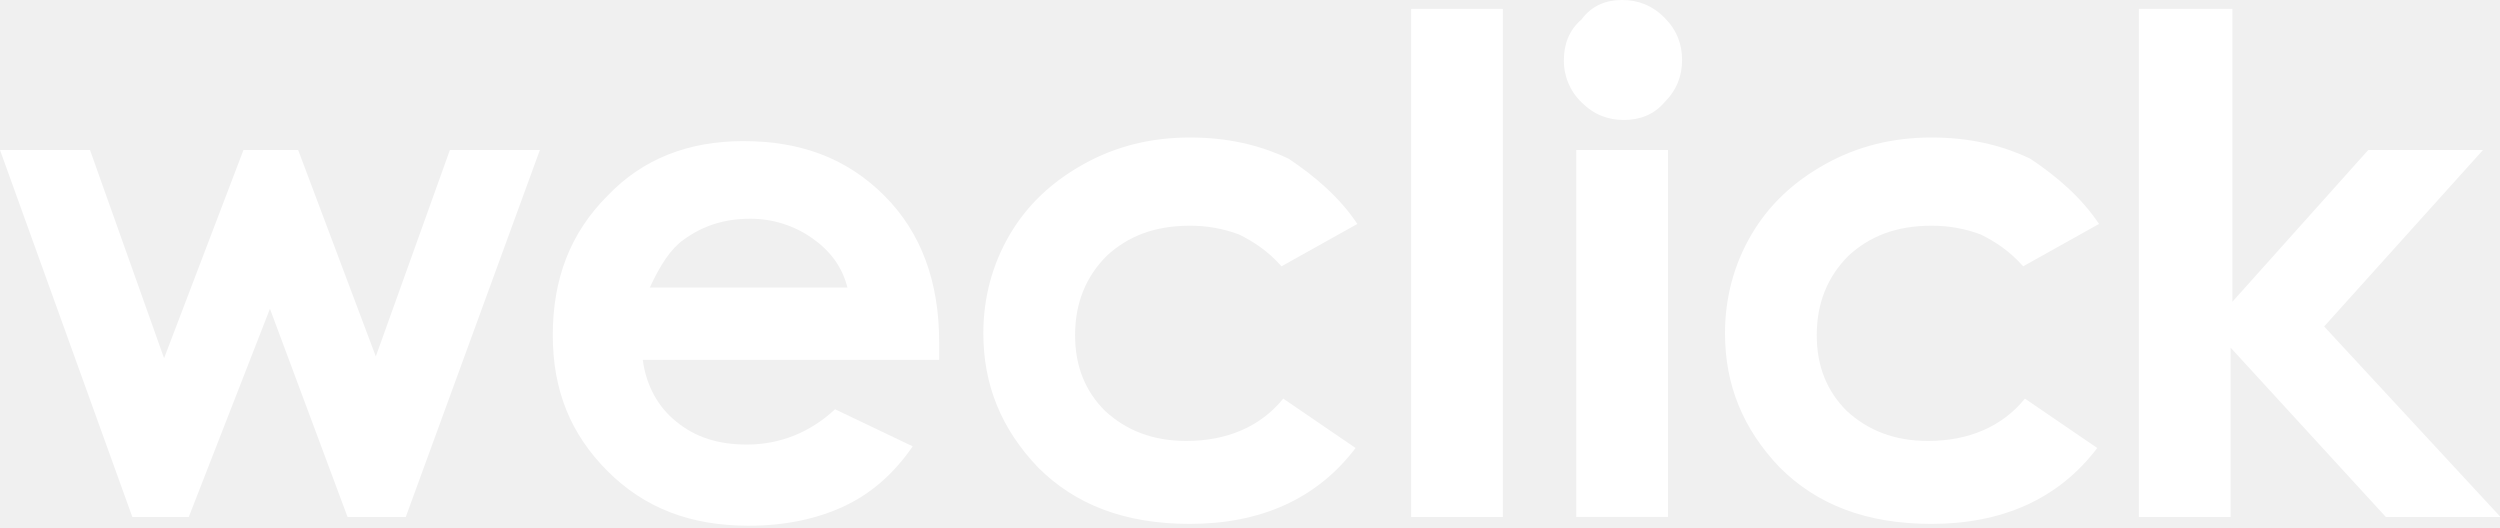
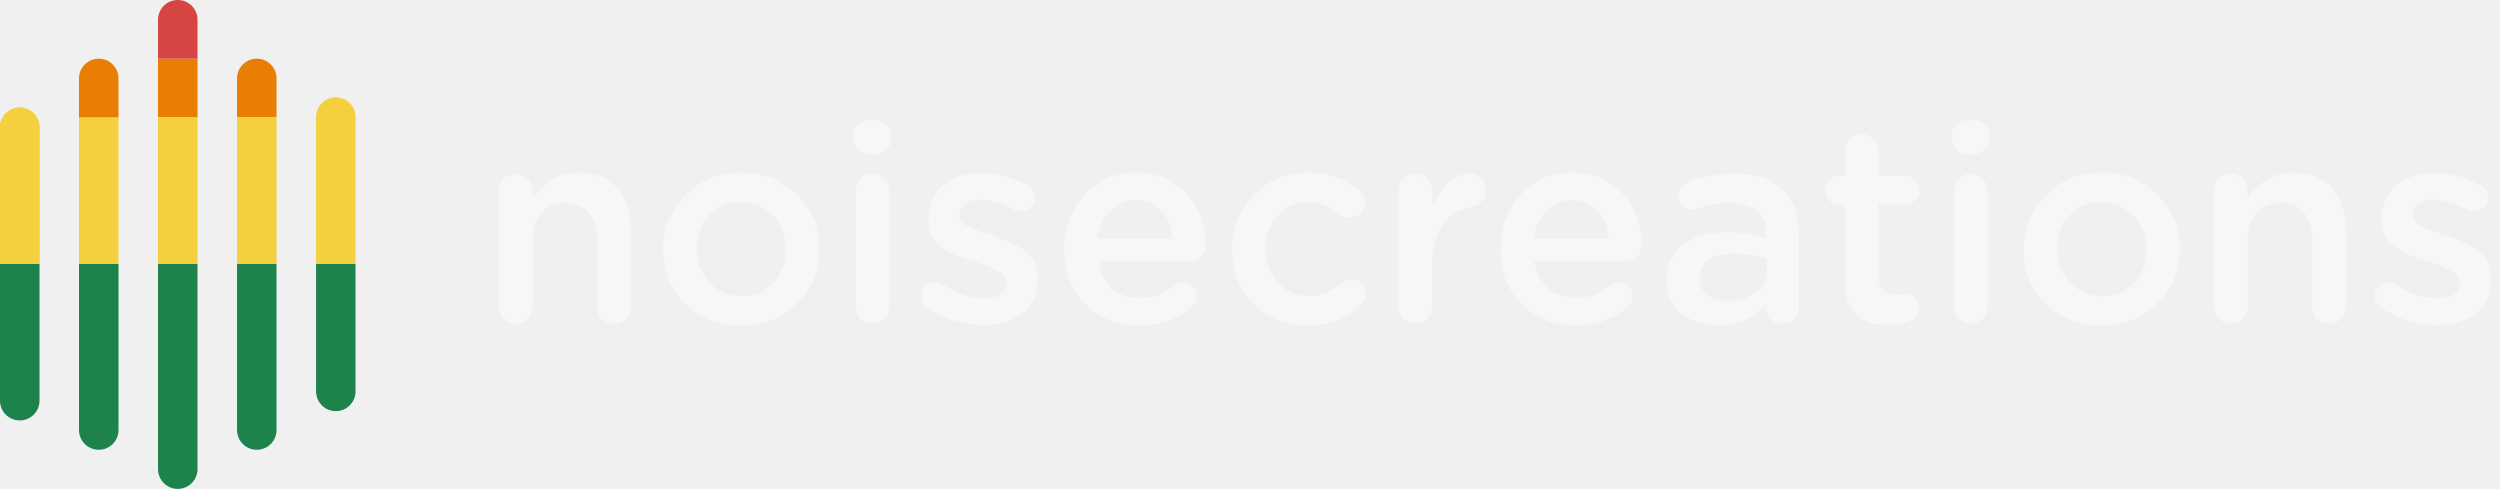
- <svg xmlns="http://www.w3.org/2000/svg" xmlns:xlink="http://www.w3.org/1999/xlink" width="90" height="19" viewBox="0 0 90 19">
-   <use fill="#FFF" transform="translate(0 5.4)" xlink:href="#path0_fill" />
-   <use fill="#FFF" transform="translate(19.9 5.08)" xlink:href="#path1_fill" />
-   <use fill="#FFF" transform="translate(35.4 4.95)" xlink:href="#path2_fill" />
-   <use fill="#FFF" transform="translate(50.8 .32)" xlink:href="#path3_fill" />
-   <use fill="#FFF" transform="translate(56.3)" xlink:href="#path4_fill" />
-   <use fill="#FFF" transform="translate(62.1 4.95)" xlink:href="#path5_fill" />
-   <use fill="#FFF" transform="translate(77 .32)" xlink:href="#path6_fill" />
-   <defs>
-     <path id="path0_fill" d="M0 0h3.24l2.667 7.495L8.765 0h1.969l2.795 7.431L16.196 0h3.24l-4.828 13.211h-2.096L9.718 5.716l-2.922 7.495H4.764L0 0z" />
-     <path id="path1_fill" d="M13.91 7.876H3.24c.126.952.57 1.715 1.206 2.223.699.571 1.524.825 2.54.825 1.207 0 2.287-.444 3.176-1.27l2.795 1.334c-.699 1.016-1.524 1.715-2.477 2.16-.953.444-2.096.698-3.43.698-2.096 0-3.747-.635-5.081-1.969C.635 10.543 0 8.956 0 6.987c0-2.033.635-3.684 1.969-5.018C3.239.635 4.891 0 6.859 0c2.097 0 3.748.635 5.082 1.969C13.274 3.303 13.91 5.08 13.91 7.24v.635zm-3.303-2.604c-.19-.762-.635-1.334-1.27-1.779a3.85 3.85 0 0 0-2.223-.698c-.953 0-1.715.254-2.414.762-.445.317-.826.889-1.207 1.715h7.114z" />
-     <path id="path2_fill" d="M13.465 3.112l-2.731 1.525c-.508-.572-1.016-.89-1.524-1.144a4.943 4.943 0 0 0-1.779-.317c-1.27 0-2.223.38-2.985 1.08-.762.762-1.143 1.714-1.143 2.858 0 1.143.38 2.032 1.08 2.73.762.7 1.714 1.08 2.921 1.08 1.461 0 2.668-.508 3.493-1.524l2.604 1.778c-1.397 1.842-3.43 2.732-5.97 2.732-2.35 0-4.128-.699-5.462-2.033C.635 10.48 0 8.892 0 7.05c0-1.27.318-2.477.953-3.557S2.477 1.588 3.62.953C4.764.318 6.034 0 7.431 0c1.334 0 2.477.254 3.557.762.953.635 1.842 1.397 2.477 2.35z" />
-     <path id="path3_fill" d="M0 0h3.303v18.292H0V0z" />
-     <path id="path4_fill" d="M2.096 0c.572 0 1.08.19 1.524.635.445.445.635.953.635 1.524 0 .572-.19 1.08-.635 1.525-.38.444-.889.635-1.46.635-.572 0-1.08-.19-1.525-.635A2.064 2.064 0 0 1 0 2.159C0 1.588.19 1.08.635.7 1.016.19 1.525 0 2.096 0zM.445 5.399h3.302v13.21H.445V5.4z" />
-     <path id="path5_fill" d="M13.465 3.112l-2.731 1.525c-.508-.572-1.016-.89-1.524-1.144a4.943 4.943 0 0 0-1.779-.317c-1.27 0-2.223.38-2.985 1.08-.762.762-1.143 1.714-1.143 2.858 0 1.143.38 2.032 1.08 2.73.762.7 1.714 1.08 2.921 1.08 1.461 0 2.668-.508 3.493-1.524l2.604 1.778c-1.397 1.842-3.43 2.732-5.97 2.732-2.35 0-4.128-.699-5.462-2.033C.635 10.48 0 8.892 0 7.05c0-1.27.318-2.477.953-3.557S2.477 1.588 3.62.953C4.764.318 6.034 0 7.431 0c1.334 0 2.477.254 3.557.762.953.635 1.842 1.397 2.477 2.35z" />
-     <path id="path6_fill" d="M.064 0h3.302v10.543l4.89-5.462h4.13l-5.717 6.352 6.351 6.86H8.892l-5.59-6.098v6.097H0V0h.064z" />
-   </defs>
+ <svg xmlns="http://www.w3.org/2000/svg" width="225" height="44" fill="none">
+   <path d="M0 23.76h3.556v12.302a1.778 1.778 0 1 1-3.556 0V23.76z" fill="#1E824C" />
+   <path d="M0 11.458a1.778 1.778 0 1 1 3.556 0V23.76H0V11.458z" fill="#F4D03F" />
+   <path d="M0 11.458a1.778 1.778 0 1 1 3.556 0V23.76H0V11.458zM7.111 10.56h3.556v13.2H7.11v-13.2z" fill="#F4D03F" />
+   <path d="M7.111 7.058a1.778 1.778 0 0 1 3.556 0v3.502H7.11V7.058zM21.333 7.058a1.778 1.778 0 0 1 3.556 0v3.502h-3.556V7.058zM14.222 5.28h3.556v5.28h-3.556V5.28z" fill="#E87E04" />
+   <path d="M14.222 1.778a1.778 1.778 0 0 1 3.556 0V5.28h-3.556V1.778z" fill="#D64541" />
+   <path d="M28.445 10.578a1.778 1.778 0 1 1 3.555 0V23.76h-3.555V10.578zM21.333 10.56h3.556v13.2h-3.556v-13.2zM14.222 10.56h3.556v13.2h-3.556v-13.2z" fill="#F4D03F" />
+   <path d="M14.222 23.76h3.556v18.462a1.778 1.778 0 0 1-3.556 0V23.76zM21.333 23.76h3.556v14.942a1.778 1.778 0 0 1-3.556 0V23.76zM28.445 23.76H32v11.422a1.778 1.778 0 1 1-3.555 0V23.76zM7.111 23.76h3.556v14.942a1.778 1.778 0 1 1-3.556 0V23.76z" fill="#1E824C" />
+   <path d="M44.9 27.625v-10.45c0-.433.142-.792.425-1.075.3-.3.658-.45 1.075-.45.433 0 .792.15 1.075.45.3.3.45.658.45 1.075v.65c1.067-1.533 2.442-2.3 4.125-2.3 1.467 0 2.617.458 3.45 1.375.833.9 1.25 2.125 1.25 3.675v7.05c0 .417-.142.775-.425 1.075-.283.283-.642.425-1.075.425-.433 0-.8-.142-1.1-.425a1.511 1.511 0 0 1-.425-1.075V21.5c0-1.033-.25-1.825-.75-2.375-.483-.567-1.175-.85-2.075-.85-.883 0-1.6.292-2.15.875-.55.583-.825 1.383-.825 2.4v6.075c0 .417-.15.775-.45 1.075-.283.283-.642.425-1.075.425-.417 0-.775-.142-1.075-.425a1.511 1.511 0 0 1-.425-1.075zM66.678 29.3c-2 0-3.667-.658-5-1.975-1.333-1.333-2-2.95-2-4.85v-.05c0-1.917.675-3.542 2.025-4.875 1.35-1.35 3.025-2.025 5.025-2.025 2 0 3.667.667 5 2 1.35 1.333 2.025 2.95 2.025 4.85v.05c0 1.9-.675 3.525-2.025 4.875-1.35 1.333-3.033 2-5.05 2zm.05-2.65c1.2 0 2.167-.4 2.9-1.2.733-.817 1.1-1.808 1.1-2.975v-.05c0-1.183-.383-2.183-1.15-3-.767-.833-1.733-1.25-2.9-1.25-1.183 0-2.142.408-2.875 1.225-.733.8-1.1 1.792-1.1 2.975v.05c0 1.167.383 2.167 1.15 3 .767.817 1.725 1.225 2.875 1.225zM76.784 12.4v-.15c0-.45.158-.808.475-1.075.333-.267.75-.4 1.25-.4s.908.133 1.225.4c.333.267.5.625.5 1.075v.15c0 .45-.167.817-.5 1.1-.317.267-.725.4-1.225.4-.5 0-.917-.133-1.25-.4-.317-.283-.475-.65-.475-1.1zm.225 15.225v-10.45c0-.433.141-.792.425-1.075.3-.3.658-.45 1.075-.45.416 0 .775.15 1.075.45.3.3.45.658.45 1.075v10.45c0 .417-.15.775-.45 1.075-.284.283-.642.425-1.075.425-.417 0-.775-.142-1.075-.425a1.511 1.511 0 0 1-.425-1.075zm11.503 1.625c-1.817 0-3.492-.525-5.025-1.575-.383-.2-.575-.55-.575-1.05 0-.333.117-.617.35-.85.233-.25.525-.375.875-.375.233 0 .45.058.65.175 1.267.85 2.533 1.275 3.8 1.275.65 0 1.15-.125 1.5-.375.367-.267.55-.617.55-1.05v-.05c0-.633-.883-1.217-2.65-1.75a3.07 3.07 0 0 0-.3-.1c-.6-.167-1.1-.333-1.5-.5a8.701 8.701 0 0 1-1.275-.675c-.45-.3-.792-.675-1.025-1.125-.217-.45-.325-.975-.325-1.575v-.05c0-1.217.442-2.192 1.325-2.925.9-.733 2.025-1.1 3.375-1.1 1.417 0 2.8.358 4.15 1.075.483.25.725.633.725 1.15 0 .35-.125.642-.375.875-.233.233-.525.35-.875.35-.2 0-.4-.05-.6-.15-1.167-.6-2.2-.9-3.1-.9-.567 0-1.017.125-1.35.375-.333.233-.5.542-.5.925v.05c0 .417.225.75.675 1 .45.233 1.133.5 2.05.8a12.824 12.824 0 0 1 1.725.625c.4.167.817.4 1.25.7.45.3.792.667 1.025 1.1.233.433.35.933.35 1.5v.05c0 1.333-.458 2.358-1.375 3.075-.917.717-2.092 1.075-3.525 1.075zm10.274-7.775h6.775c-.1-1.017-.441-1.85-1.025-2.5-.583-.65-1.358-.975-2.325-.975-.916 0-1.683.325-2.3.975-.616.633-.991 1.467-1.125 2.5zm8.525 6.075c-1.3 1.167-2.883 1.75-4.75 1.75-1.933 0-3.55-.633-4.85-1.9-1.283-1.283-1.925-2.933-1.925-4.95v-.05c0-1.917.609-3.542 1.825-4.875 1.217-1.333 2.759-2 4.625-2 1.334 0 2.492.342 3.475 1.025.984.667 1.692 1.483 2.125 2.45.45.95.675 1.958.675 3.025 0 .417-.141.767-.425 1.05-.266.267-.6.4-1 .4h-8.275c.167 1.05.592 1.875 1.275 2.475.684.583 1.525.875 2.525.875 1.15 0 2.192-.383 3.125-1.15.234-.183.492-.275.775-.275.334 0 .617.117.85.35.234.233.35.525.35.875s-.133.658-.4.925zm10.388 1.75c-1.95 0-3.575-.658-4.875-1.975-1.3-1.333-1.95-2.95-1.95-4.85v-.05c0-1.9.65-3.525 1.95-4.875 1.317-1.35 2.959-2.025 4.925-2.025 1.817 0 3.359.55 4.625 1.65.317.283.475.633.475 1.05 0 .383-.141.708-.425.975-.266.267-.591.4-.975.4-.333 0-.633-.1-.9-.3-.9-.75-1.841-1.125-2.825-1.125-1.083 0-1.991.408-2.725 1.225-.733.817-1.1 1.808-1.1 2.975v.05c0 1.183.367 2.183 1.1 3 .75.817 1.7 1.225 2.85 1.225 1.05 0 2.034-.392 2.95-1.175.25-.217.525-.325.825-.325.367 0 .675.133.925.4.25.25.375.558.375.925 0 .4-.141.717-.425.95-1.3 1.25-2.9 1.875-4.8 1.875zm8.182-1.675v-10.45c0-.433.142-.792.425-1.075.3-.3.659-.45 1.075-.45.434 0 .792.15 1.075.45.3.3.45.658.45 1.075v1.35c.367-.85.85-1.542 1.45-2.075.6-.55 1.225-.825 1.875-.825.467 0 .834.142 1.1.425.267.267.4.625.4 1.075 0 .383-.116.708-.35.975-.216.25-.5.408-.85.475-1.116.2-2 .733-2.65 1.6-.65.85-.975 2.033-.975 3.55v3.9c0 .417-.15.775-.45 1.075a1.51 1.51 0 0 1-1.075.425c-.416 0-.775-.142-1.075-.425a1.513 1.513 0 0 1-.425-1.075zm12.163-6.15h6.775c-.1-1.017-.442-1.85-1.025-2.5-.583-.65-1.358-.975-2.325-.975-.917 0-1.683.325-2.3.975-.617.633-.992 1.467-1.125 2.5zm8.525 6.075c-1.3 1.167-2.883 1.75-4.75 1.75-1.933 0-3.55-.633-4.85-1.9-1.283-1.283-1.925-2.933-1.925-4.95v-.05c0-1.917.608-3.542 1.825-4.875 1.217-1.333 2.758-2 4.625-2 1.333 0 2.492.342 3.475 1.025.983.667 1.692 1.483 2.125 2.45.45.95.675 1.958.675 3.025 0 .417-.142.767-.425 1.05-.267.267-.6.4-1 .4h-8.275c.167 1.05.592 1.875 1.275 2.475.683.583 1.525.875 2.525.875 1.15 0 2.192-.383 3.125-1.15.233-.183.492-.275.775-.275.333 0 .617.117.85.35.233.233.35.525.35.875s-.133.658-.4.925zm8.088 1.725c-1.3 0-2.408-.358-3.325-1.075-.9-.733-1.35-1.733-1.35-3v-.05c0-1.383.492-2.433 1.475-3.15.983-.733 2.308-1.1 3.975-1.1 1.217 0 2.4.183 3.55.55v-.325c0-.933-.283-1.642-.85-2.125-.55-.5-1.358-.75-2.425-.75-1.067 0-2.042.175-2.925.525-.183.05-.342.075-.475.075-.35 0-.65-.117-.9-.35-.25-.25-.375-.55-.375-.9 0-.583.275-.983.825-1.2a11.92 11.92 0 0 1 4.25-.775c1.967 0 3.425.492 4.375 1.475.95.933 1.425 2.292 1.425 4.075v6.5c0 .417-.142.767-.425 1.05-.283.267-.633.4-1.05.4-.433 0-.792-.125-1.075-.375a1.19 1.19 0 0 1-.4-.9v-.5c-1.067 1.283-2.5 1.925-4.3 1.925zm.85-2.2c1.017 0 1.858-.258 2.525-.775.667-.533 1-1.217 1-2.05v-.9c-.9-.35-1.9-.525-3-.525-.967 0-1.725.2-2.275.6-.55.383-.825.917-.825 1.6v.05c0 .617.242 1.108.725 1.475.483.35 1.1.525 1.85.525zm14.326 2.15c-2.534 0-3.8-1.292-3.8-3.875V18.4h-.5c-.367 0-.675-.125-.925-.375a1.257 1.257 0 0 1-.375-.925c0-.367.125-.675.375-.925s.558-.375.925-.375h.5v-2.25c0-.417.15-.767.45-1.05.3-.3.658-.45 1.075-.45.416 0 .766.15 1.05.45.3.283.45.633.45 1.05v2.25h2.375c.366 0 .675.125.925.375.266.25.4.558.4.925s-.134.675-.4.925c-.25.25-.559.375-.925.375h-2.375v6.475c0 1.1.541 1.65 1.625 1.65.133 0 .283-.008.45-.025.183-.033.283-.05.3-.05.35 0 .65.125.9.375.25.233.375.525.375.875 0 .567-.267.958-.8 1.175a6.241 6.241 0 0 1-2.075.35zm5.803-16.825v-.15c0-.45.158-.808.475-1.075.333-.267.75-.4 1.25-.4s.908.133 1.225.4c.333.267.5.625.5 1.075v.15c0 .45-.167.817-.5 1.1-.317.267-.725.4-1.225.4-.5 0-.917-.133-1.25-.4-.317-.283-.475-.65-.475-1.1zm.225 15.225v-10.45c0-.433.142-.792.425-1.075.3-.3.658-.45 1.075-.45.417 0 .775.15 1.075.45.3.3.45.658.45 1.075v10.45c0 .417-.15.775-.45 1.075-.283.283-.642.425-1.075.425a1.51 1.51 0 0 1-1.075-.425 1.513 1.513 0 0 1-.425-1.075zm13.253 1.675c-2 0-3.666-.658-5-1.975-1.333-1.333-2-2.95-2-4.85v-.05c0-1.917.675-3.542 2.025-4.875 1.35-1.35 3.025-2.025 5.025-2.025 2 0 3.667.667 5 2 1.35 1.333 2.025 2.95 2.025 4.85v.05c0 1.9-.675 3.525-2.025 4.875-1.35 1.333-3.033 2-5.05 2zm.05-2.65c1.2 0 2.167-.4 2.9-1.2.734-.817 1.1-1.808 1.1-2.975v-.05c0-1.183-.383-2.183-1.15-3-.766-.833-1.733-1.25-2.9-1.25-1.183 0-2.141.408-2.875 1.225-.733.8-1.1 1.792-1.1 2.975v.05c0 1.167.384 2.167 1.15 3 .767.817 1.725 1.225 2.875 1.225zm10.106.975v-10.45c0-.433.142-.792.425-1.075.3-.3.658-.45 1.075-.45.433 0 .792.15 1.075.45.3.3.45.658.45 1.075v.65c1.067-1.533 2.442-2.3 4.125-2.3 1.467 0 2.617.458 3.45 1.375.833.9 1.25 2.125 1.25 3.675v7.05c0 .417-.142.775-.425 1.075-.283.283-.642.425-1.075.425-.433 0-.8-.142-1.1-.425a1.513 1.513 0 0 1-.425-1.075V21.5c0-1.033-.25-1.825-.75-2.375-.483-.567-1.175-.85-2.075-.85-.883 0-1.6.292-2.15.875-.55.583-.825 1.383-.825 2.4v6.075c0 .417-.15.775-.45 1.075-.283.283-.642.425-1.075.425a1.51 1.51 0 0 1-1.075-.425 1.513 1.513 0 0 1-.425-1.075zm20.028 1.625c-1.817 0-3.492-.525-5.025-1.575-.383-.2-.575-.55-.575-1.05 0-.333.117-.617.35-.85.233-.25.525-.375.875-.375.233 0 .45.058.65.175 1.267.85 2.533 1.275 3.8 1.275.65 0 1.15-.125 1.5-.375.367-.267.55-.617.55-1.05v-.05c0-.633-.883-1.217-2.65-1.75a3.018 3.018 0 0 0-.3-.1c-.6-.167-1.1-.333-1.5-.5a8.701 8.701 0 0 1-1.275-.675c-.45-.3-.792-.675-1.025-1.125-.217-.45-.325-.975-.325-1.575v-.05c0-1.217.442-2.192 1.325-2.925.9-.733 2.025-1.1 3.375-1.1 1.417 0 2.8.358 4.15 1.075.483.25.725.633.725 1.15 0 .35-.125.642-.375.875-.233.233-.525.35-.875.35-.2 0-.4-.05-.6-.15-1.167-.6-2.2-.9-3.1-.9-.567 0-1.017.125-1.35.375-.333.233-.5.542-.5.925v.05c0 .417.225.75.675 1 .45.233 1.133.5 2.05.8a12.846 12.846 0 0 1 1.725.625c.4.167.817.4 1.25.7.45.3.792.667 1.025 1.1.233.433.35.933.35 1.5v.05c0 1.333-.458 2.358-1.375 3.075-.917.717-2.092 1.075-3.525 1.075z" fill="#F6F7F8" />
</svg>
